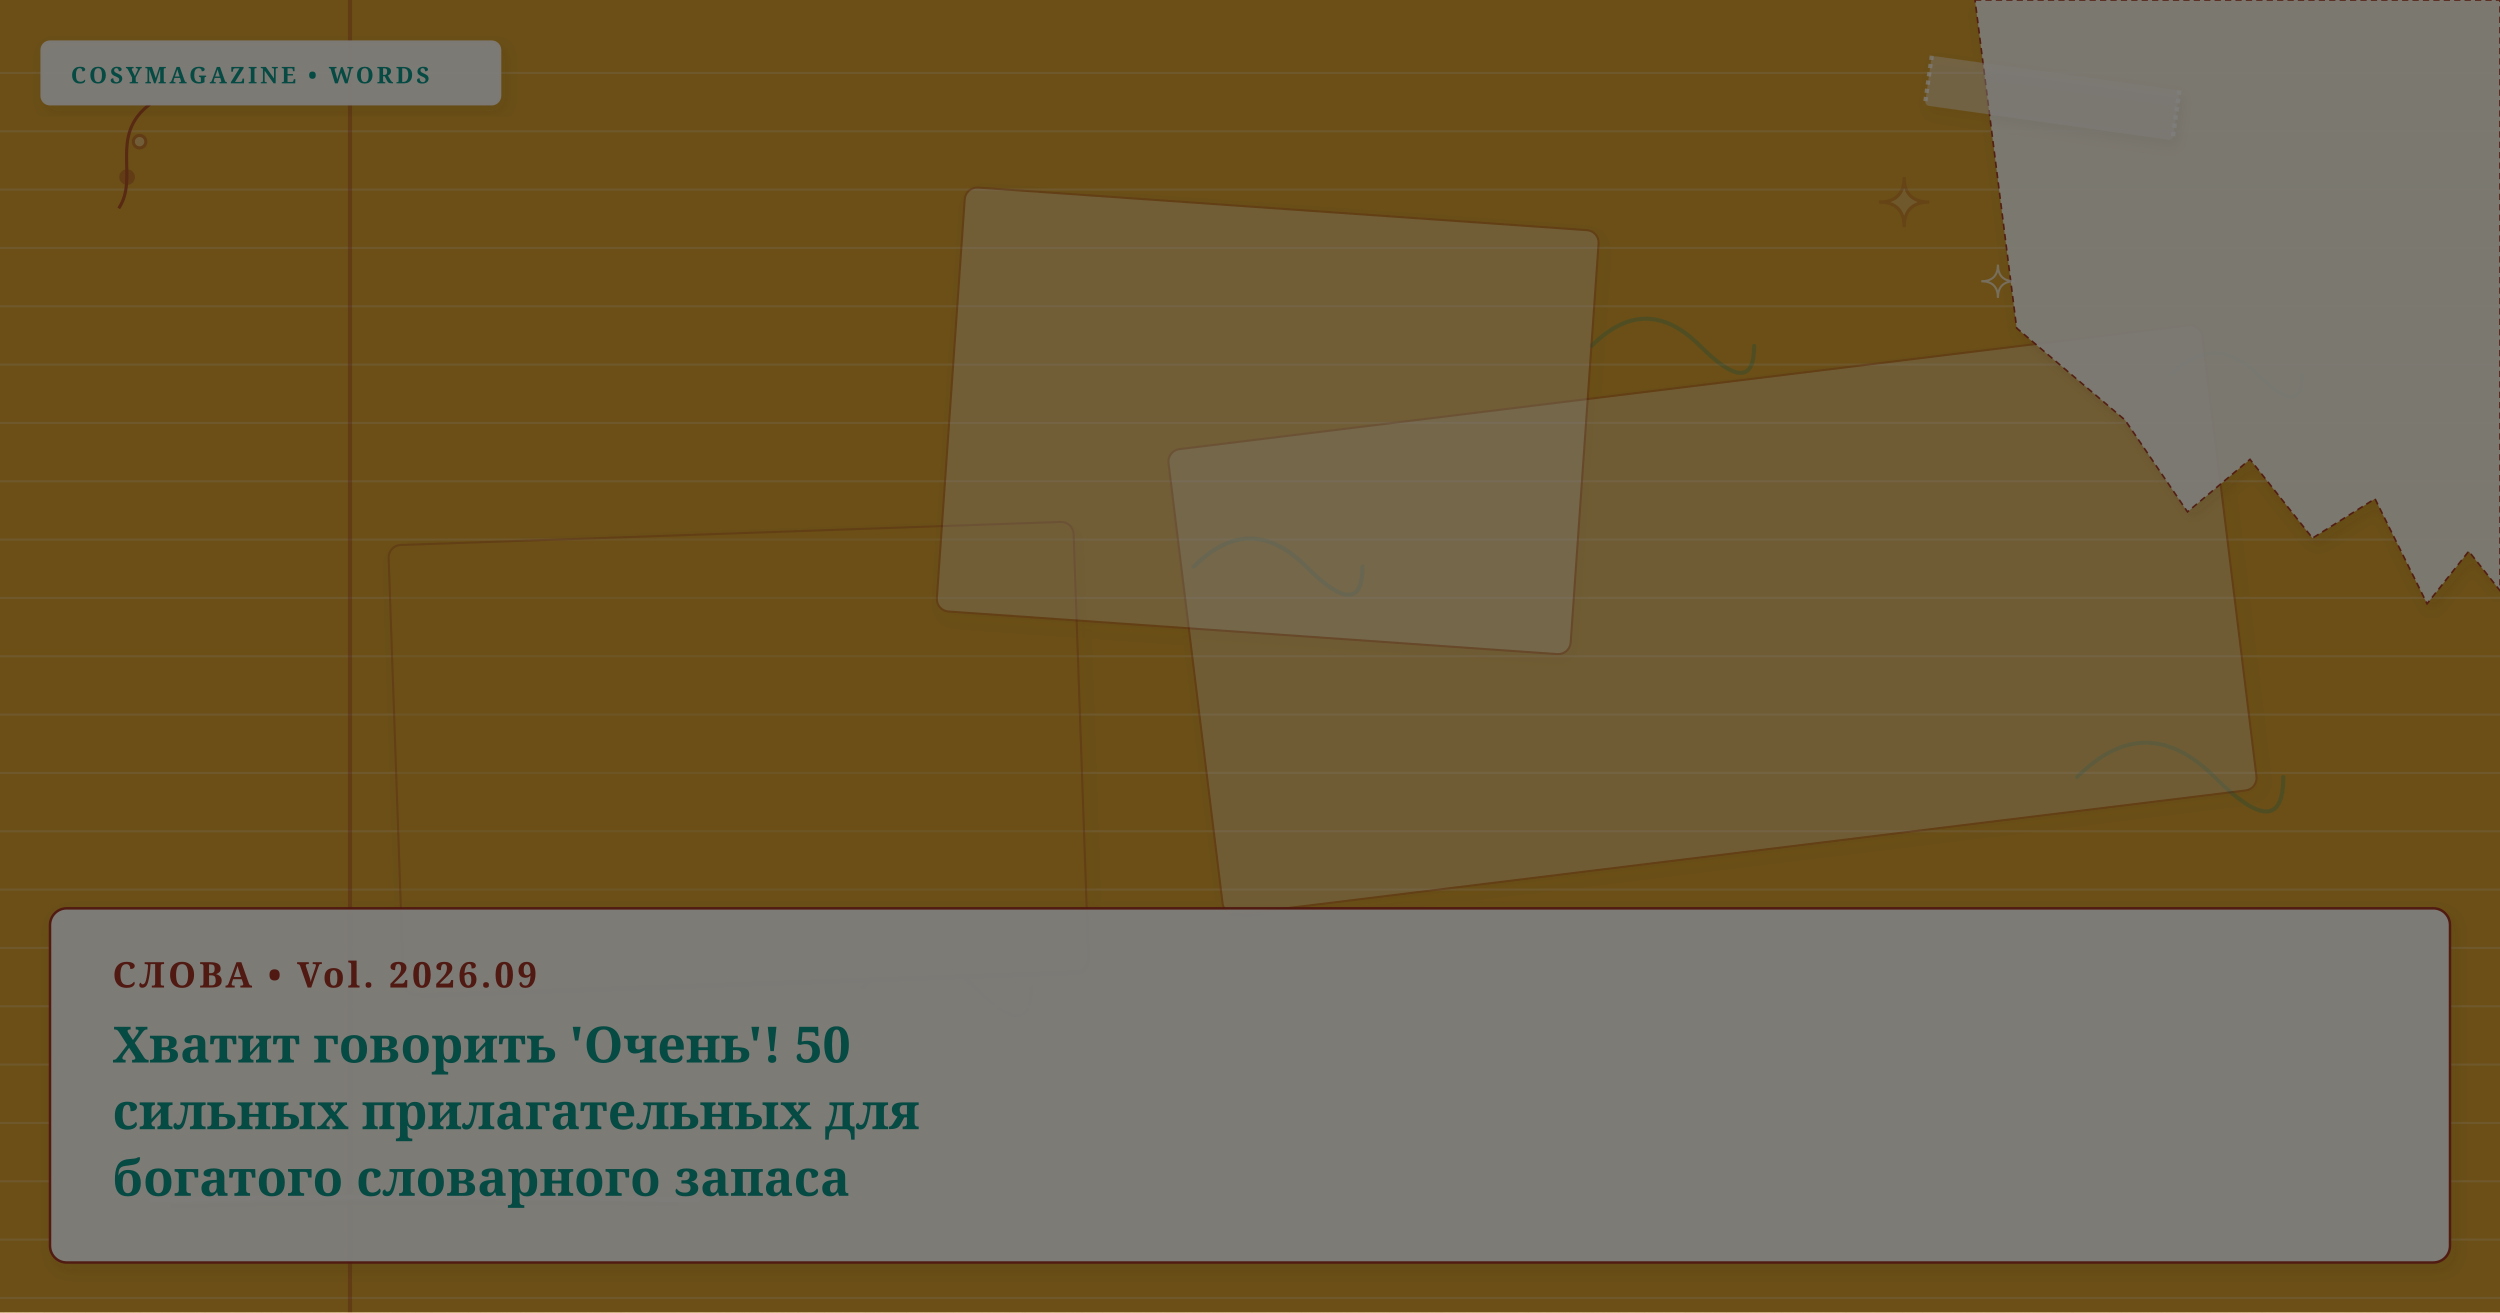
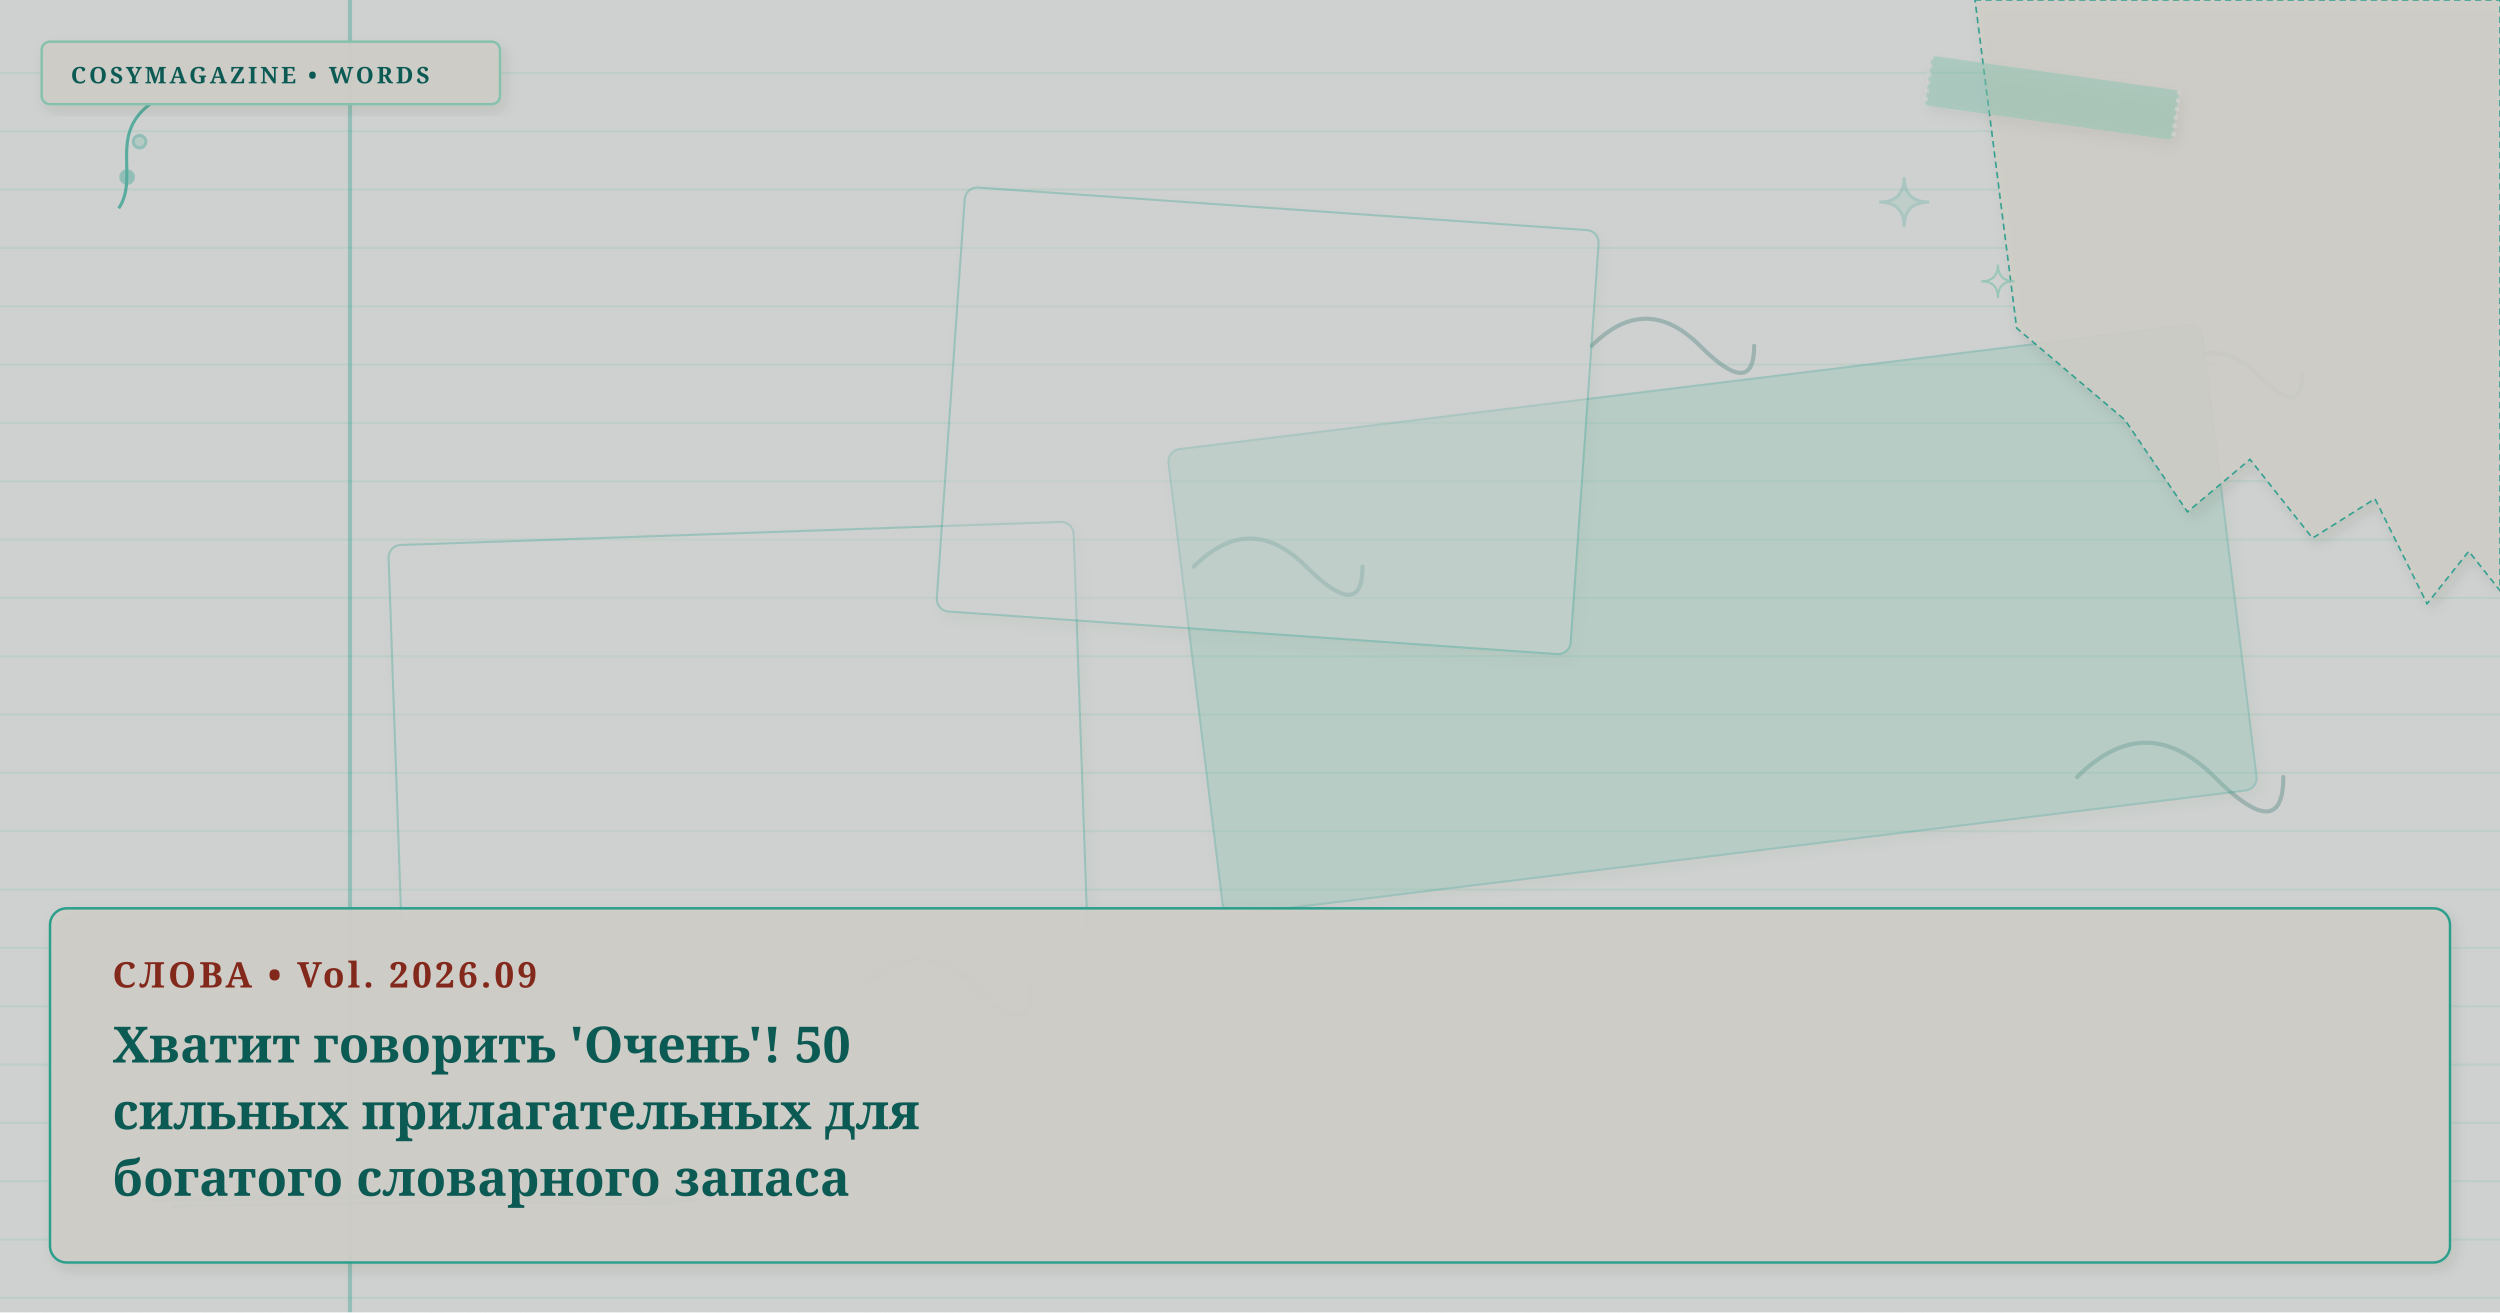
<svg xmlns="http://www.w3.org/2000/svg" viewBox="0 0 1200 630" width="100%" height="100%" preserveAspectRatio="xMidYMid slice" class="cosy-cover-art" data-motif="notebook-handwritten" data-seed="replace-very-50-stronger-adjectives-ru" data-lang="ru">
  <defs>
    <filter id="soft-shadow" x="-20%" y="-20%" width="140%" height="140%">
      <feDropShadow dx="2" dy="3" stdDeviation="3" flood-color="#3C281E" flood-opacity="0.10" />
    </filter>
    <filter id="paper-grain" x="0%" y="0%" width="100%" height="100%">
      <feTurbulence type="fractalNoise" baseFrequency="0.65" numOctaves="3" result="noise" />
      <feColorMatrix type="saturate" values="0" />
      <feComponentTransfer>
        <feFuncA type="linear" slope="0.05" />
      </feComponentTransfer>
      <feBlend mode="multiply" in="SourceGraphic" result="blend" />
    </filter>
  </defs>
  <style>
        @media (prefers-reduced-motion: reduce) {
          .cosy-cover-art * { animation: none !important; transition: none !important; }
        }
      </style>
-   <rect width="1200" height="630" fill="#d69e2e" />
-   <line x1="0" y1="35" x2="1200" y2="35" stroke="#faf7f2" stroke-width="1" opacity="0.22" />
-   <line x1="0" y1="63" x2="1200" y2="63" stroke="#faf7f2" stroke-width="1" opacity="0.22" />
-   <line x1="0" y1="91" x2="1200" y2="91" stroke="#faf7f2" stroke-width="1" opacity="0.22" />
-   <line x1="0" y1="119" x2="1200" y2="119" stroke="#faf7f2" stroke-width="1" opacity="0.22" />
-   <line x1="0" y1="147" x2="1200" y2="147" stroke="#faf7f2" stroke-width="1" opacity="0.22" />
-   <line x1="0" y1="175" x2="1200" y2="175" stroke="#faf7f2" stroke-width="1" opacity="0.22" />
-   <line x1="0" y1="203" x2="1200" y2="203" stroke="#faf7f2" stroke-width="1" opacity="0.22" />
-   <line x1="0" y1="231" x2="1200" y2="231" stroke="#faf7f2" stroke-width="1" opacity="0.22" />
-   <line x1="0" y1="259" x2="1200" y2="259" stroke="#faf7f2" stroke-width="1" opacity="0.22" />
-   <line x1="0" y1="287" x2="1200" y2="287" stroke="#faf7f2" stroke-width="1" opacity="0.22" />
-   <line x1="0" y1="315" x2="1200" y2="315" stroke="#faf7f2" stroke-width="1" opacity="0.22" />
-   <line x1="0" y1="343" x2="1200" y2="343" stroke="#faf7f2" stroke-width="1" opacity="0.22" />
-   <line x1="0" y1="371" x2="1200" y2="371" stroke="#faf7f2" stroke-width="1" opacity="0.22" />
-   <line x1="0" y1="399" x2="1200" y2="399" stroke="#faf7f2" stroke-width="1" opacity="0.22" />
-   <line x1="0" y1="427" x2="1200" y2="427" stroke="#faf7f2" stroke-width="1" opacity="0.22" />
-   <line x1="0" y1="455" x2="1200" y2="455" stroke="#faf7f2" stroke-width="1" opacity="0.22" />
-   <line x1="0" y1="483" x2="1200" y2="483" stroke="#faf7f2" stroke-width="1" opacity="0.22" />
-   <line x1="0" y1="511" x2="1200" y2="511" stroke="#faf7f2" stroke-width="1" opacity="0.22" />
-   <line x1="0" y1="539" x2="1200" y2="539" stroke="#faf7f2" stroke-width="1" opacity="0.22" />
-   <line x1="0" y1="567" x2="1200" y2="567" stroke="#faf7f2" stroke-width="1" opacity="0.22" />
-   <line x1="0" y1="595" x2="1200" y2="595" stroke="#faf7f2" stroke-width="1" opacity="0.22" />
-   <line x1="0" y1="623" x2="1200" y2="623" stroke="#faf7f2" stroke-width="1" opacity="0.22" />
-   <line x1="168" y1="0" x2="168" y2="630" stroke="#A03224" stroke-width="2" opacity="0.35" />
-   <path d="M 573 272 Q 600 245 627 272 T 654 272" fill="none" stroke="#0d9488" stroke-width="2" stroke-linecap="round" opacity="0.25" />
-   <path d="M 997 373 Q 1030 340 1063 373 T 1096 373" fill="none" stroke="#0d9488" stroke-width="2" stroke-linecap="round" opacity="0.25" />
-   <path d="M 414 474 Q 441 447 468 474 T 495 474" fill="none" stroke="#0d9488" stroke-width="2" stroke-linecap="round" opacity="0.25" />
-   <path d="M 1042 180 Q 1063 159 1084 180 T 1105 180" fill="none" stroke="#0d9488" stroke-width="2" stroke-linecap="round" opacity="0.25" />
-   <path d="M 764 166 Q 790 140 816 166 T 842 166" fill="none" stroke="#0d9488" stroke-width="2" stroke-linecap="round" opacity="0.25" />
+   <rect width="1200" height="630" fill="#fbfffd" />
+   <line x1="0" y1="35" x2="1200" y2="35" stroke="#a0ebd2" stroke-width="1" opacity="0.22" />
+   <line x1="0" y1="63" x2="1200" y2="63" stroke="#a0ebd2" stroke-width="1" opacity="0.22" />
+   <line x1="0" y1="91" x2="1200" y2="91" stroke="#a0ebd2" stroke-width="1" opacity="0.22" />
+   <line x1="0" y1="119" x2="1200" y2="119" stroke="#a0ebd2" stroke-width="1" opacity="0.22" />
+   <line x1="0" y1="147" x2="1200" y2="147" stroke="#a0ebd2" stroke-width="1" opacity="0.22" />
+   <line x1="0" y1="175" x2="1200" y2="175" stroke="#a0ebd2" stroke-width="1" opacity="0.22" />
+   <line x1="0" y1="203" x2="1200" y2="203" stroke="#a0ebd2" stroke-width="1" opacity="0.22" />
+   <line x1="0" y1="231" x2="1200" y2="231" stroke="#a0ebd2" stroke-width="1" opacity="0.22" />
+   <line x1="0" y1="259" x2="1200" y2="259" stroke="#a0ebd2" stroke-width="1" opacity="0.22" />
+   <line x1="0" y1="287" x2="1200" y2="287" stroke="#a0ebd2" stroke-width="1" opacity="0.22" />
+   <line x1="0" y1="315" x2="1200" y2="315" stroke="#a0ebd2" stroke-width="1" opacity="0.22" />
+   <line x1="0" y1="343" x2="1200" y2="343" stroke="#a0ebd2" stroke-width="1" opacity="0.22" />
+   <line x1="0" y1="371" x2="1200" y2="371" stroke="#a0ebd2" stroke-width="1" opacity="0.22" />
+   <line x1="0" y1="399" x2="1200" y2="399" stroke="#a0ebd2" stroke-width="1" opacity="0.22" />
+   <line x1="0" y1="427" x2="1200" y2="427" stroke="#a0ebd2" stroke-width="1" opacity="0.22" />
+   <line x1="0" y1="455" x2="1200" y2="455" stroke="#a0ebd2" stroke-width="1" opacity="0.22" />
+   <line x1="0" y1="483" x2="1200" y2="483" stroke="#a0ebd2" stroke-width="1" opacity="0.22" />
+   <line x1="0" y1="511" x2="1200" y2="511" stroke="#a0ebd2" stroke-width="1" opacity="0.22" />
+   <line x1="0" y1="539" x2="1200" y2="539" stroke="#a0ebd2" stroke-width="1" opacity="0.22" />
+   <line x1="0" y1="567" x2="1200" y2="567" stroke="#a0ebd2" stroke-width="1" opacity="0.22" />
+   <line x1="0" y1="595" x2="1200" y2="595" stroke="#a0ebd2" stroke-width="1" opacity="0.22" />
+   <line x1="0" y1="623" x2="1200" y2="623" stroke="#a0ebd2" stroke-width="1" opacity="0.22" />
+   <line x1="168" y1="0" x2="168" y2="630" stroke="#2fbfa8" stroke-width="2" opacity="0.35" />
+   <path d="M 573 272 Q 600 245 627 272 T 654 272" fill="none" stroke="#0f6e66" stroke-width="2" stroke-linecap="round" opacity="0.25" />
+   <path d="M 997 373 Q 1030 340 1063 373 T 1096 373" fill="none" stroke="#0f6e66" stroke-width="2" stroke-linecap="round" opacity="0.25" />
+   <path d="M 414 474 Q 441 447 468 474 T 495 474" fill="none" stroke="#0f6e66" stroke-width="2" stroke-linecap="round" opacity="0.25" />
+   <path d="M 1042 180 Q 1063 159 1084 180 T 1105 180" fill="none" stroke="#0f6e66" stroke-width="2" stroke-linecap="round" opacity="0.25" />
+   <path d="M 764 166 Q 790 140 816 166 T 842 166" fill="none" stroke="#0f6e66" stroke-width="2" stroke-linecap="round" opacity="0.25" />
  <g transform="rotate(-7 822 297.5)">
-     <rect x="572" y="185" width="500" height="225" rx="6" fill="#faf7f2" opacity="0.3" stroke="#A03224" stroke-width="1" filter="url(#soft-shadow)" />
+     <rect x="572" y="185" width="500" height="225" rx="6" fill="#a0ebd2" opacity="0.3" stroke="#2fbfa8" stroke-width="1" filter="url(#soft-shadow)" />
  </g>
  <g transform="rotate(-2 354.5 364)">
-     <rect x="190" y="256" width="329" height="216" rx="6" fill="#d69e2e" opacity="0.3" stroke="#A03224" stroke-width="1" filter="url(#soft-shadow)" />
+     <rect x="190" y="256" width="329" height="216" rx="6" fill="#fbfffd" opacity="0.3" stroke="#2fbfa8" stroke-width="1" filter="url(#soft-shadow)" />
  </g>
  <g transform="rotate(4 608.5 202)">
-     <rect x="456" y="100" width="305" height="204" rx="6" fill="#FFFFFF" opacity="0.3" stroke="#A03224" stroke-width="1" filter="url(#soft-shadow)" />
+     <rect x="456" y="100" width="305" height="204" rx="6" fill="#FFFFFF" opacity="0.3" stroke="#2fbfa8" stroke-width="1" filter="url(#soft-shadow)" />
  </g>
  <g class="cover-torn-paper" filter="url(#soft-shadow)">
-     <polygon points="948,0 1200,0 1200,283.5 1185,264.6 1165,289.8 1140,239.4 1110,258.3 1080,220.5 1050,245.7 1020,201.6 968,157.5 948,0" fill="#FCF9F2" opacity="0.9" stroke="#A03224" stroke-width="0.8" stroke-dasharray="3 2" />
+     <polygon points="948,0 1200,0 1200,283.5 1185,264.6 1165,289.8 1140,239.4 1110,258.3 1080,220.5 1050,245.7 1020,201.6 968,157.5 948,0" fill="#FCF9F2" opacity="0.9" stroke="#2fbfa8" stroke-width="0.8" stroke-dasharray="3 2" />
  </g>
  <g transform="rotate(8 985 47)" filter="url(#soft-shadow)">
-     <rect x="925" y="35" width="120" height="24" rx="2" fill="#faf7f2" opacity="0.45" />
+     <rect x="925" y="35" width="120" height="24" rx="2" fill="#a0ebd2" opacity="0.45" />
    <line x1="925" y1="35" x2="925" y2="59" stroke="#FFFFFF" stroke-width="2" stroke-dasharray="2 2" opacity="0.7" />
    <line x1="1045" y1="35" x2="1045" y2="59" stroke="#FFFFFF" stroke-width="2" stroke-dasharray="2 2" opacity="0.7" />
  </g>
-   <g class="cover-tiny-doodles" stroke="#A03224" stroke-width="1.5" fill="none" opacity="0.7">
-     <path d="M 914 85 Q 914 97 926 97 Q 914 97 914 109 Q 914 97 902 97 Q 914 97 914 85 Z" fill="#faf7f2" opacity="0.3" />
-     <path d="M 959 127 Q 959 135 967 135 Q 959 135 959 143 Q 959 135 951 135 Q 959 135 959 127 Z" stroke="#faf7f2" stroke-width="1" />
+   <g class="cover-tiny-doodles" stroke="#2fbfa8" stroke-width="1.5" fill="none" opacity="0.7">
+     <path d="M 914 85 Q 914 97 926 97 Q 914 97 914 109 Q 914 97 902 97 Q 914 97 914 85 Z" fill="#a0ebd2" opacity="0.3" />
+     <path d="M 959 127 Q 959 135 967 135 Q 959 135 959 143 Q 959 135 951 135 Q 959 135 959 127 Z" stroke="#a0ebd2" stroke-width="1" />
    <path d="M 57 100 C 67 85, 52 65, 72 50" />
-     <circle cx="61" cy="85" r="3" fill="#A03224" opacity="0.5" />
-     <circle cx="67" cy="68" r="3" fill="#faf7f2" opacity="0.5" />
+     <circle cx="61" cy="85" r="3" fill="#2fbfa8" opacity="0.5" />
+     <circle cx="67" cy="68" r="3" fill="#a0ebd2" opacity="0.5" />
  </g>
  <g class="cover-sketchy-underline">
-     <path d="M 73 576 Q 204 573 335 576" stroke="#faf7f2" stroke-width="2.5" stroke-linecap="round" fill="none" opacity="0.75" />
-     <path d="M 83 579 Q 204 576 325 578" stroke="#A03224" stroke-width="1.5" stroke-linecap="round" fill="none" opacity="0.5" />
+     <path d="M 73 576 Q 204 573 335 576" stroke="#a0ebd2" stroke-width="2.5" stroke-linecap="round" fill="none" opacity="0.75" />
+     <path d="M 83 579 Q 204 576 325 578" stroke="#2fbfa8" stroke-width="1.5" stroke-linecap="round" fill="none" opacity="0.5" />
  </g>
  <g class="cover-masthead-label" filter="url(#soft-shadow)">
-     <rect x="20" y="20" width="220" height="30" rx="4" fill="#FCF9F2" opacity="0.95" stroke="#faf7f2" stroke-width="1.2" />
-     <text x="34" y="40" fill="#0d9488" font-family="Fraunces, 'Lora', Georgia, serif" font-size="11" font-weight="bold" letter-spacing="1.4">COSYMAGAZINE • WORDS</text>
+     <rect x="20" y="20" width="220" height="30" rx="4" fill="#FCF9F2" opacity="0.95" stroke="#a0ebd2" stroke-width="1.2" />
+     <text x="34" y="40" fill="#0f6e66" font-family="Fraunces, 'Lora', Georgia, serif" font-size="11" font-weight="bold" letter-spacing="1.4">COSYMAGAZINE • WORDS</text>
  </g>
  <g class="cover-text-overlay" filter="url(#soft-shadow)">
-     <rect class="cover-overlay-box" x="24" y="436" width="1152" height="170" rx="8" fill="#FCF9F2" opacity="0.96" stroke="#A03224" stroke-width="1.2" />
+     <rect class="cover-overlay-box" x="24" y="436" width="1152" height="170" rx="8" fill="#FCF9F2" opacity="0.96" stroke="#2fbfa8" stroke-width="1.2" />
    <text x="54" y="474" fill="#A03224" font-family="Fraunces, 'Lora', Georgia, serif" font-size="17" font-weight="bold" letter-spacing="1.5">СЛОВА • Vol. 2026.09</text>
-     <text x="54" y="510" fill="#0d9488" font-family="Fraunces, 'Lora', Georgia, serif" font-size="24" font-weight="bold">Хватит говорить 'Очень'! 50</text>
-     <text x="54" y="542" fill="#0d9488" font-family="Fraunces, 'Lora', Georgia, serif" font-size="24" font-weight="bold">сильных прилагательных для</text>
-     <text x="54" y="574" fill="#0d9488" font-family="Fraunces, 'Lora', Georgia, serif" font-size="24" font-weight="bold">богатого словарного запаса</text>
+     <text x="54" y="510" fill="#0f6e66" font-family="Fraunces, 'Lora', Georgia, serif" font-size="24" font-weight="bold">Хватит говорить 'Очень'! 50</text>
+     <text x="54" y="542" fill="#0f6e66" font-family="Fraunces, 'Lora', Georgia, serif" font-size="24" font-weight="bold">сильных прилагательных для</text>
+     <text x="54" y="574" fill="#0f6e66" font-family="Fraunces, 'Lora', Georgia, serif" font-size="24" font-weight="bold">богатого словарного запаса</text>
  </g>
-   <rect width="1200" height="630" filter="url(#paper-grain)" opacity="0.5" pointer-events="none" />
+   <rect width="1200" height="630" filter="url(#paper-grain)" opacity="0.18" pointer-events="none" />
</svg>
